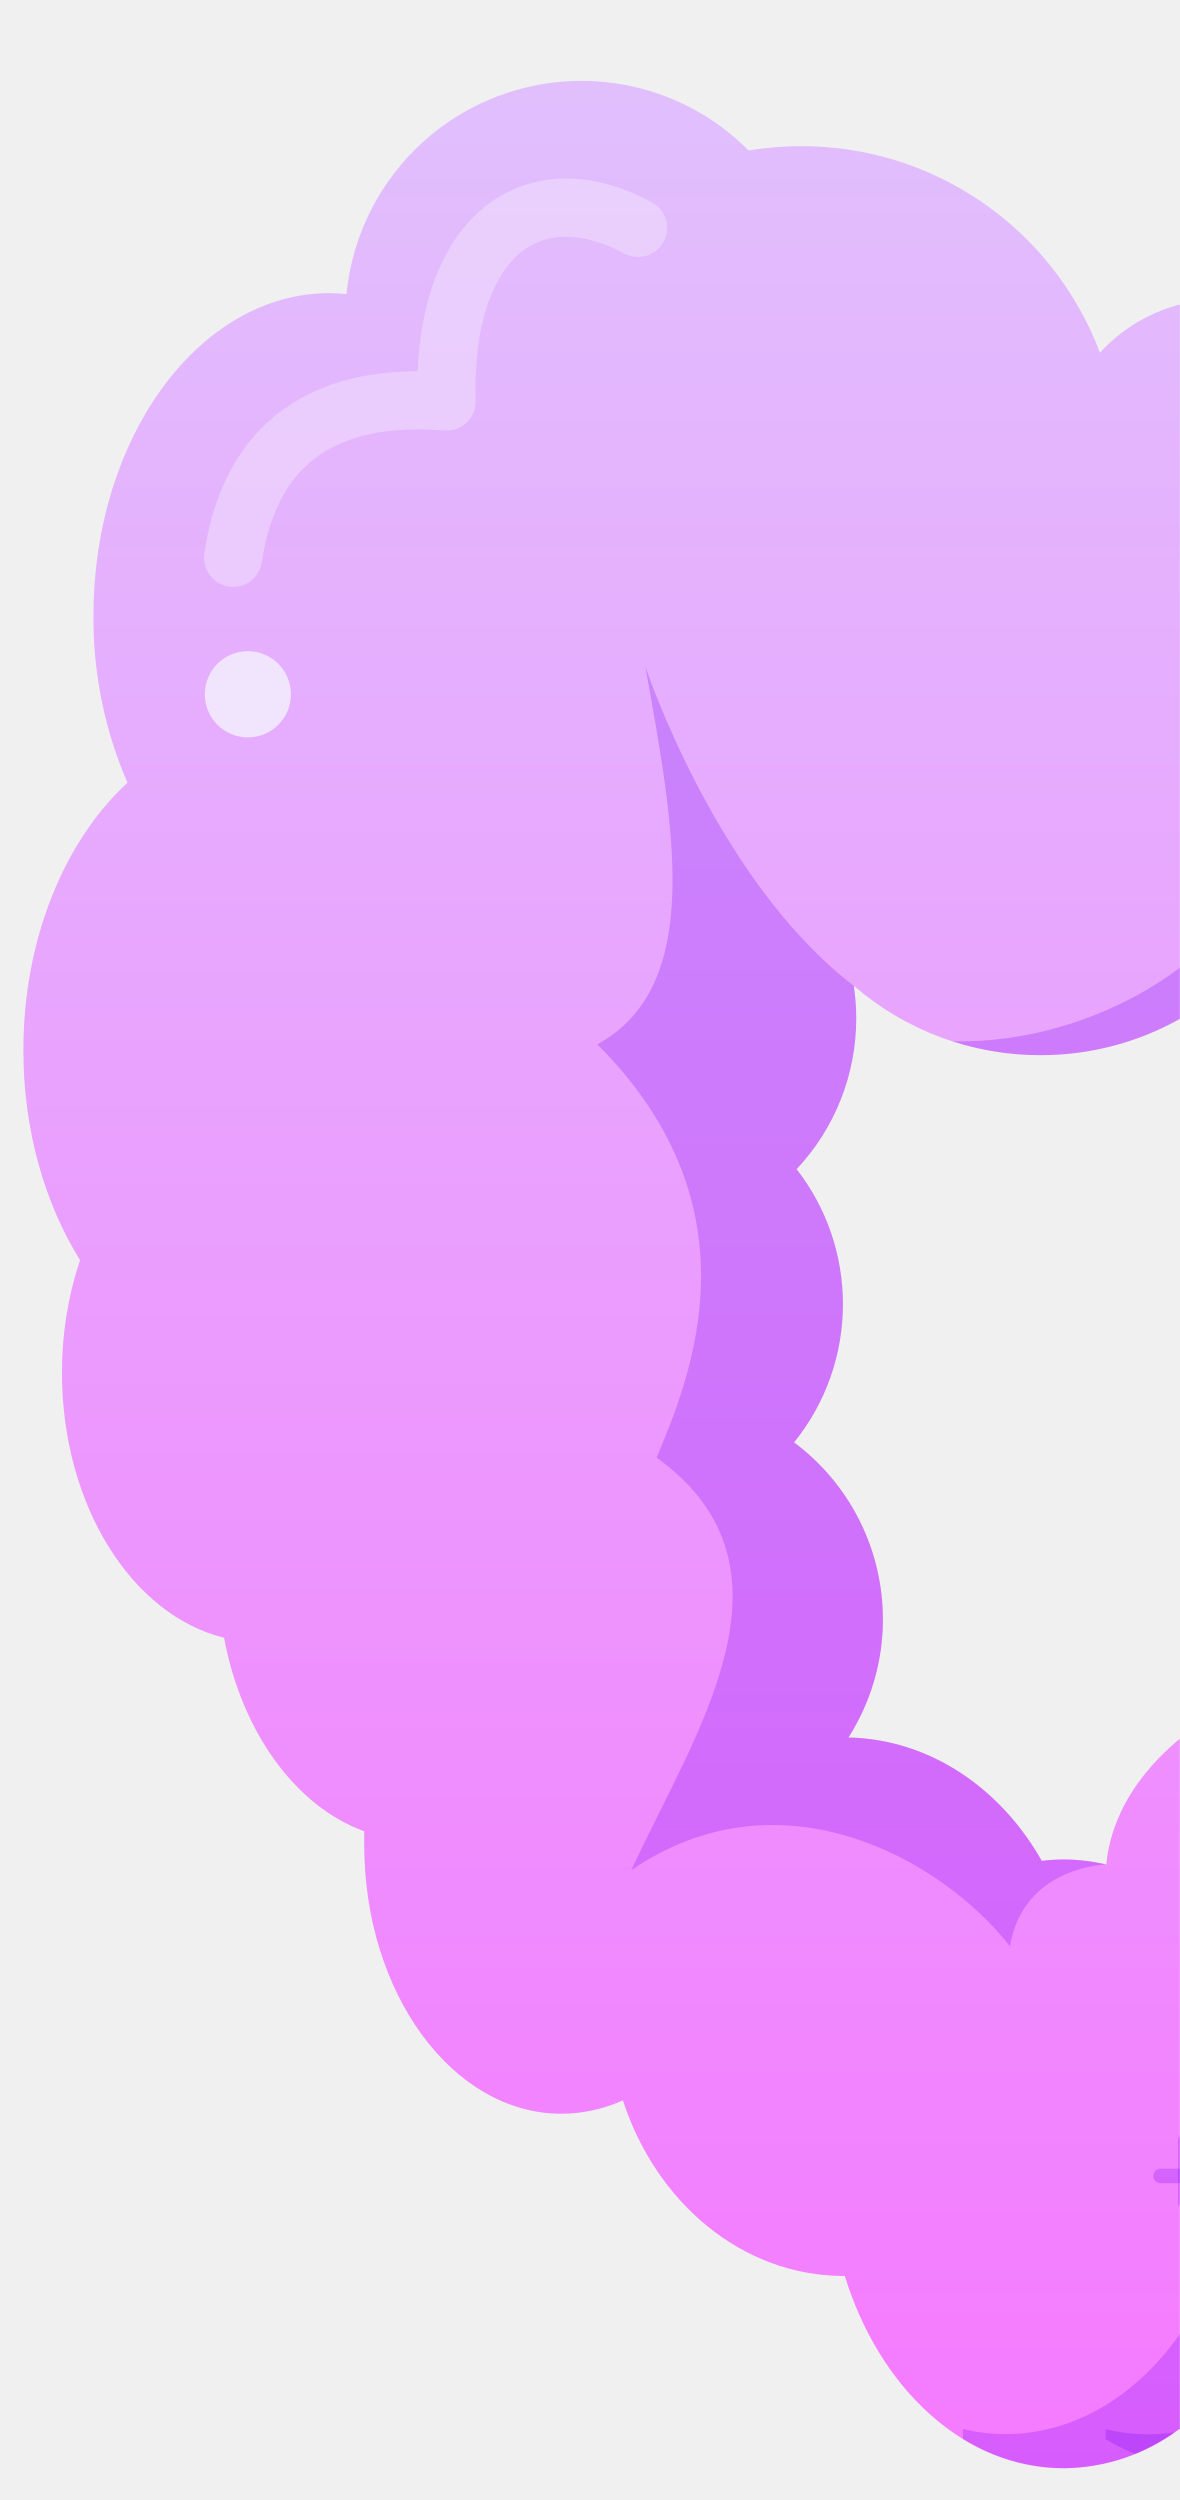
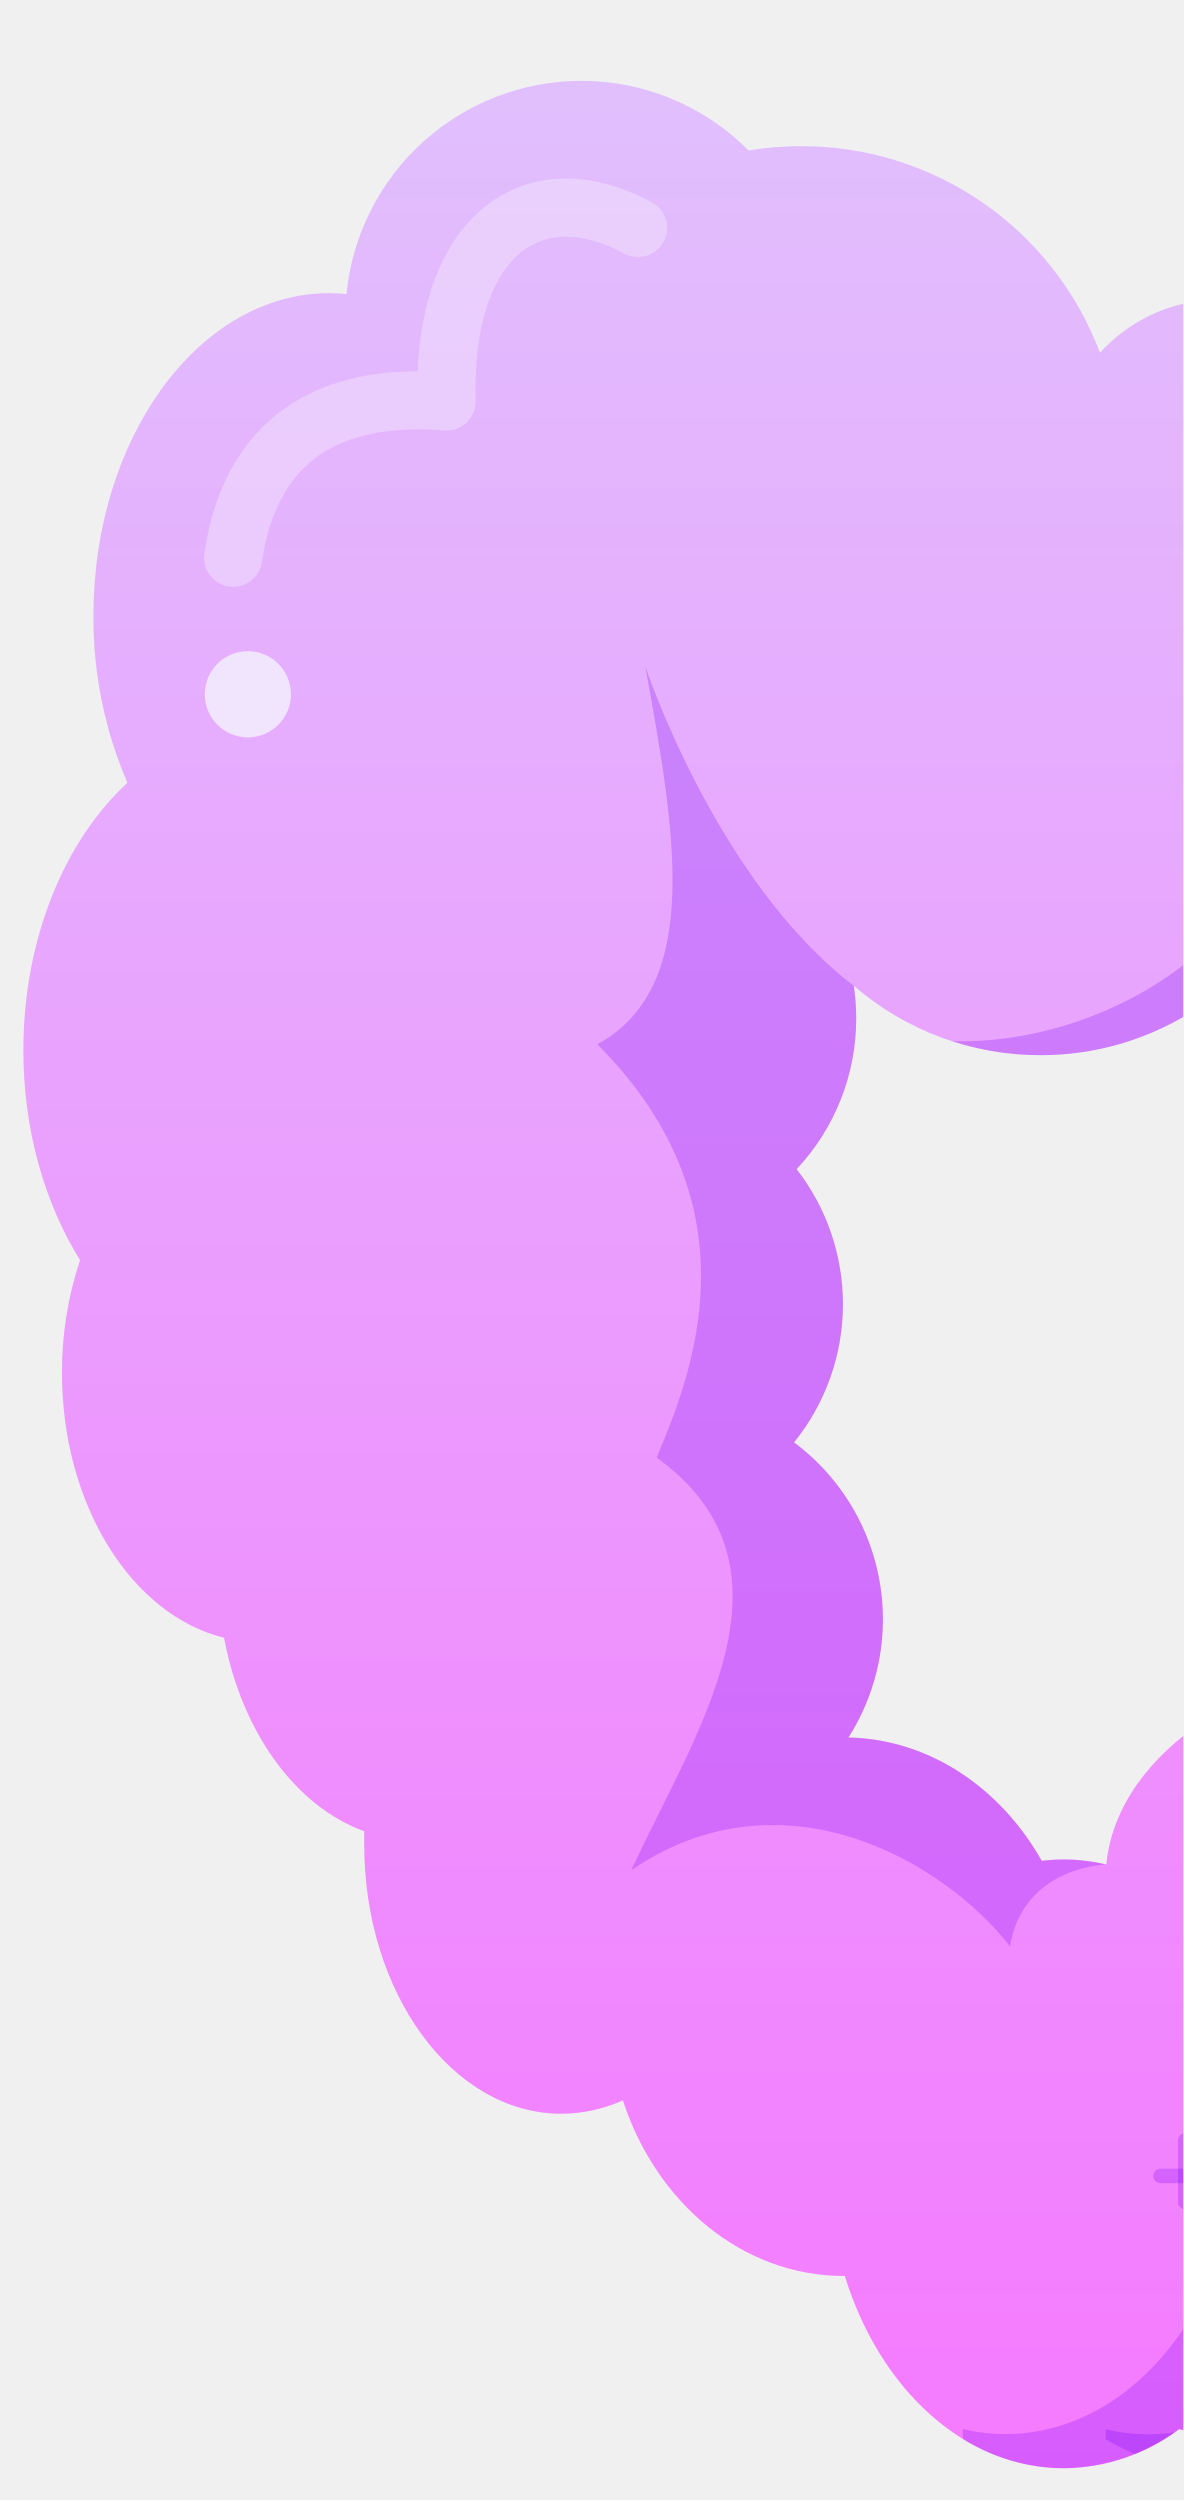
- <svg xmlns="http://www.w3.org/2000/svg" width="353" height="748" viewBox="0 0 353 748" fill="none">
+ <svg xmlns="http://www.w3.org/2000/svg" width="354" height="748" viewBox="0 0 354 748" fill="none">
  <g clip-path="url(#clip0_35_469)">
    <path d="M697.004 318.149C697.219 296.636 692.13 275.403 682.186 256.332C691.6 237.651 696.408 216.983 696.207 196.059C696.207 146.246 670.776 104.717 637.071 95.294C633.833 46.058 592.499 7.008 541.925 7.008C525.848 6.969 510.022 10.994 495.912 18.711C481.802 26.427 469.864 37.585 461.207 51.151C453.449 49.18 445.475 48.187 437.471 48.197C421.863 48.163 406.484 51.958 392.679 59.251C378.874 66.543 367.063 77.112 358.279 90.031C347.064 91.68 336.76 97.148 329.101 105.515C322.24 87.315 309.993 71.647 293.999 60.606C278.005 49.566 259.026 43.678 239.6 43.732C234.364 43.733 229.136 44.159 223.968 45.005C217.415 38.399 209.619 33.158 201.032 29.586C192.445 26.013 183.236 24.179 173.937 24.19C156.405 24.194 139.501 30.728 126.513 42.52C113.524 54.313 105.379 70.522 103.662 87.994C101.967 87.824 100.271 87.705 98.576 87.705C59.582 87.705 27.962 130.897 27.962 184.175C27.838 201.375 31.303 218.411 38.135 234.192C19.35 251.527 6.99 280.899 6.99 314.21C6.99 338.2 13.399 360.051 23.944 377.029C20.327 387.895 18.5 399.277 18.536 410.73C18.536 450.34 39.474 483.261 67.041 490.018C72.297 518.202 88.42 540.443 108.969 547.913C108.969 549.221 108.969 550.528 108.969 551.835C108.969 596.352 135.383 632.43 167.969 632.43C174.315 632.415 180.585 631.049 186.364 628.423C196.333 659.103 222.154 680.971 252.485 680.971H252.773C263.115 714.656 288.547 738.51 318.301 738.51C330.765 738.403 342.867 734.304 352.836 726.812C357.009 727.802 361.281 728.309 365.569 728.323C393.475 728.323 417.584 707.355 429.011 676.964C443.524 670.75 455.934 658.628 464.614 642.787C467.307 643.888 470.184 644.464 473.092 644.485C485.214 644.485 495.488 634.875 499.184 621.514C543.112 618.288 578.054 574.195 579.139 519.747C611.963 508.236 635.427 477.624 635.427 441.647C635.423 434.392 634.454 427.169 632.545 420.17C668.793 413.837 697.004 370.628 697.004 318.149ZM406.818 499.424C378.929 499.424 334.492 522.005 331 557.863C326.827 556.872 322.555 556.365 318.267 556.352C316.068 556.359 313.872 556.495 311.689 556.759C299.38 534.959 278.137 520.392 253.859 519.849C260.596 509.288 264.173 497.016 264.166 484.484C264.157 474.199 261.749 464.058 257.134 454.87C252.518 445.682 245.823 437.701 237.583 431.563C247.046 419.869 252.206 405.272 252.197 390.221C252.21 375.582 247.334 361.358 238.345 349.813C249.808 337.605 256.188 321.477 256.181 304.719C256.18 301.446 255.936 298.177 255.452 294.94C270.958 308.367 290.782 315.74 311.282 315.704C327.194 315.737 342.797 311.3 356.316 302.896C369.836 294.493 380.73 282.46 387.762 268.165C390.718 268.567 393.697 268.771 396.68 268.777C405.955 268.797 415.133 266.889 423.634 263.175C432.135 259.461 439.773 254.02 446.067 247.198C453.374 268.183 465.632 285.177 480.721 295.228C472.034 302.891 465.074 312.315 460.301 322.876C455.527 333.437 453.051 344.893 453.035 356.485C453.016 375.593 459.721 394.096 471.973 408.744C470.744 411.513 469.669 414.346 468.752 417.233C438.438 428.727 415.363 460.459 409.972 499.577C408.92 499.475 407.886 499.424 406.818 499.424Z" fill="url(#paint0_linear_35_469)" />
    <g style="mix-blend-mode:multiply">
      <g style="mix-blend-mode:multiply">
        <path d="M697.005 318.149C697.221 296.636 692.131 275.402 682.188 256.331C691.602 237.651 696.409 216.983 696.209 196.059C696.209 146.245 670.777 104.717 637.073 95.294C633.834 46.057 592.501 7.008 541.927 7.008C530.915 6.996 519.983 8.886 509.612 12.594C582.023 0.879 636.954 60.319 639.463 98.554C673.185 107.994 709.484 240.576 617.559 256.348C627.512 275.416 632.602 296.652 632.377 318.166C632.377 370.645 604.182 413.905 567.765 420.136C569.688 427.133 570.663 434.357 570.664 441.614C570.664 477.59 547.182 508.202 514.359 519.713C513.274 574.162 478.332 618.186 434.404 621.48C430.725 634.841 420.45 644.451 408.328 644.451C405.421 644.429 402.544 643.853 399.851 642.753C391.239 658.594 378.828 670.716 364.248 676.93C352.821 707.321 328.644 728.289 300.806 728.289C296.523 728.277 292.256 727.77 288.09 726.778V729.749C297.112 735.398 307.526 738.42 318.167 738.475C330.63 738.369 342.732 734.269 352.702 726.778C356.874 727.768 361.146 728.275 365.434 728.289C393.341 728.289 417.45 707.321 428.877 676.93C443.39 670.716 455.8 658.594 464.48 642.753C467.173 643.854 470.05 644.43 472.957 644.451C485.08 644.451 495.354 634.841 499.05 621.48C542.978 618.254 577.92 574.162 579.005 519.713C611.828 508.202 635.293 477.59 635.293 441.614C635.289 434.358 634.32 427.135 632.41 420.136C668.794 413.837 697.005 370.628 697.005 318.149Z" fill="#E0C1FD" />
      </g>
    </g>
    <g style="mix-blend-mode:multiply">
      <path d="M318.269 556.352C316.07 556.36 313.873 556.496 311.69 556.76C299.382 534.96 278.138 520.393 253.86 519.849C260.598 509.289 264.175 497.017 264.168 484.484C264.159 474.199 261.75 464.058 257.135 454.871C252.52 445.683 245.825 437.702 237.584 431.563C247.047 419.87 252.207 405.273 252.199 390.222C252.212 375.582 247.336 361.359 238.347 349.814C249.81 337.606 256.189 321.477 256.183 304.72C256.181 301.447 255.938 298.178 255.454 294.941L255.928 295.331C214.425 263.939 193.08 199.422 193.08 199.422C201.658 247.232 210.831 294.89 178.719 312.462C227.785 361.614 206.439 412.141 196.47 436.114C242.348 469.272 207.643 518.797 188.892 559.544C233.973 528.797 282.241 556.76 302.179 582.329C306.18 558.356 331.001 557.864 331.001 557.864C326.829 556.873 322.557 556.366 318.269 556.352V556.352Z" fill="#E0C1FD" />
    </g>
    <path opacity="0.5" d="M69.755 166.882C73.484 141.245 88.506 116.525 133.638 120.124C132.044 72.178 158.17 50.615 190.891 68.188" stroke="#F1E4FD" stroke-width="17.399" stroke-linecap="round" stroke-linejoin="round" />
    <path d="M74.162 220.635C81.278 220.635 87.047 214.858 87.047 207.731C87.047 200.605 81.278 194.828 74.162 194.828C67.045 194.828 61.276 200.605 61.276 207.731C61.276 214.858 67.045 220.635 74.162 220.635Z" fill="#F1E4FD" />
    <g style="mix-blend-mode:multiply">
      <path d="M284.917 311.545C293.432 314.31 302.329 315.713 311.28 315.705C327.193 315.738 342.795 311.301 356.315 302.897C369.834 294.494 380.729 282.461 387.76 268.166C390.716 268.568 393.695 268.772 396.678 268.778C405.953 268.798 415.131 266.89 423.632 263.176C432.133 259.462 439.772 254.021 446.065 247.199C446.065 247.199 456.967 220.356 460.154 207.164C445.387 241.12 410.682 263.107 379.572 251.511C372.79 285.229 327.488 312.666 284.917 311.545Z" fill="#E0C1FD" />
    </g>
    <g style="mix-blend-mode:multiply">
      <g style="mix-blend-mode:multiply">
        <path d="M354.636 640.398V658.871" stroke="#E0C1FD" stroke-width="4.35" stroke-linecap="round" stroke-linejoin="round" />
      </g>
      <g style="mix-blend-mode:multiply">
        <path d="M362.045 651.039H347.227" stroke="#E0C1FD" stroke-width="4.35" stroke-linecap="round" stroke-linejoin="round" />
      </g>
    </g>
    <g style="mix-blend-mode:multiply">
      <g style="mix-blend-mode:multiply">
        <path d="M343.545 728.339C339.257 728.325 334.985 727.819 330.813 726.828V729.799C333.624 731.508 336.566 732.989 339.612 734.23C343.788 732.506 347.766 730.337 351.48 727.761C348.852 728.142 346.2 728.335 343.545 728.339V728.339Z" fill="#E0C1FD" />
      </g>
    </g>
  </g>
  <defs>
    <linearGradient id="paint0_linear_35_469" x1="352" y1="7.008" x2="352" y2="738.51" gradientUnits="userSpaceOnUse">
      <stop stop-color="#E0C1FD" />
      <stop offset="1" stop-color="#F57AFF" />
    </linearGradient>
    <clipPath id="clip0_35_469">
-       <rect width="353" height="748" fill="white" />
+       <rect width="354" height="748" fill="white" />
    </clipPath>
  </defs>
</svg>
